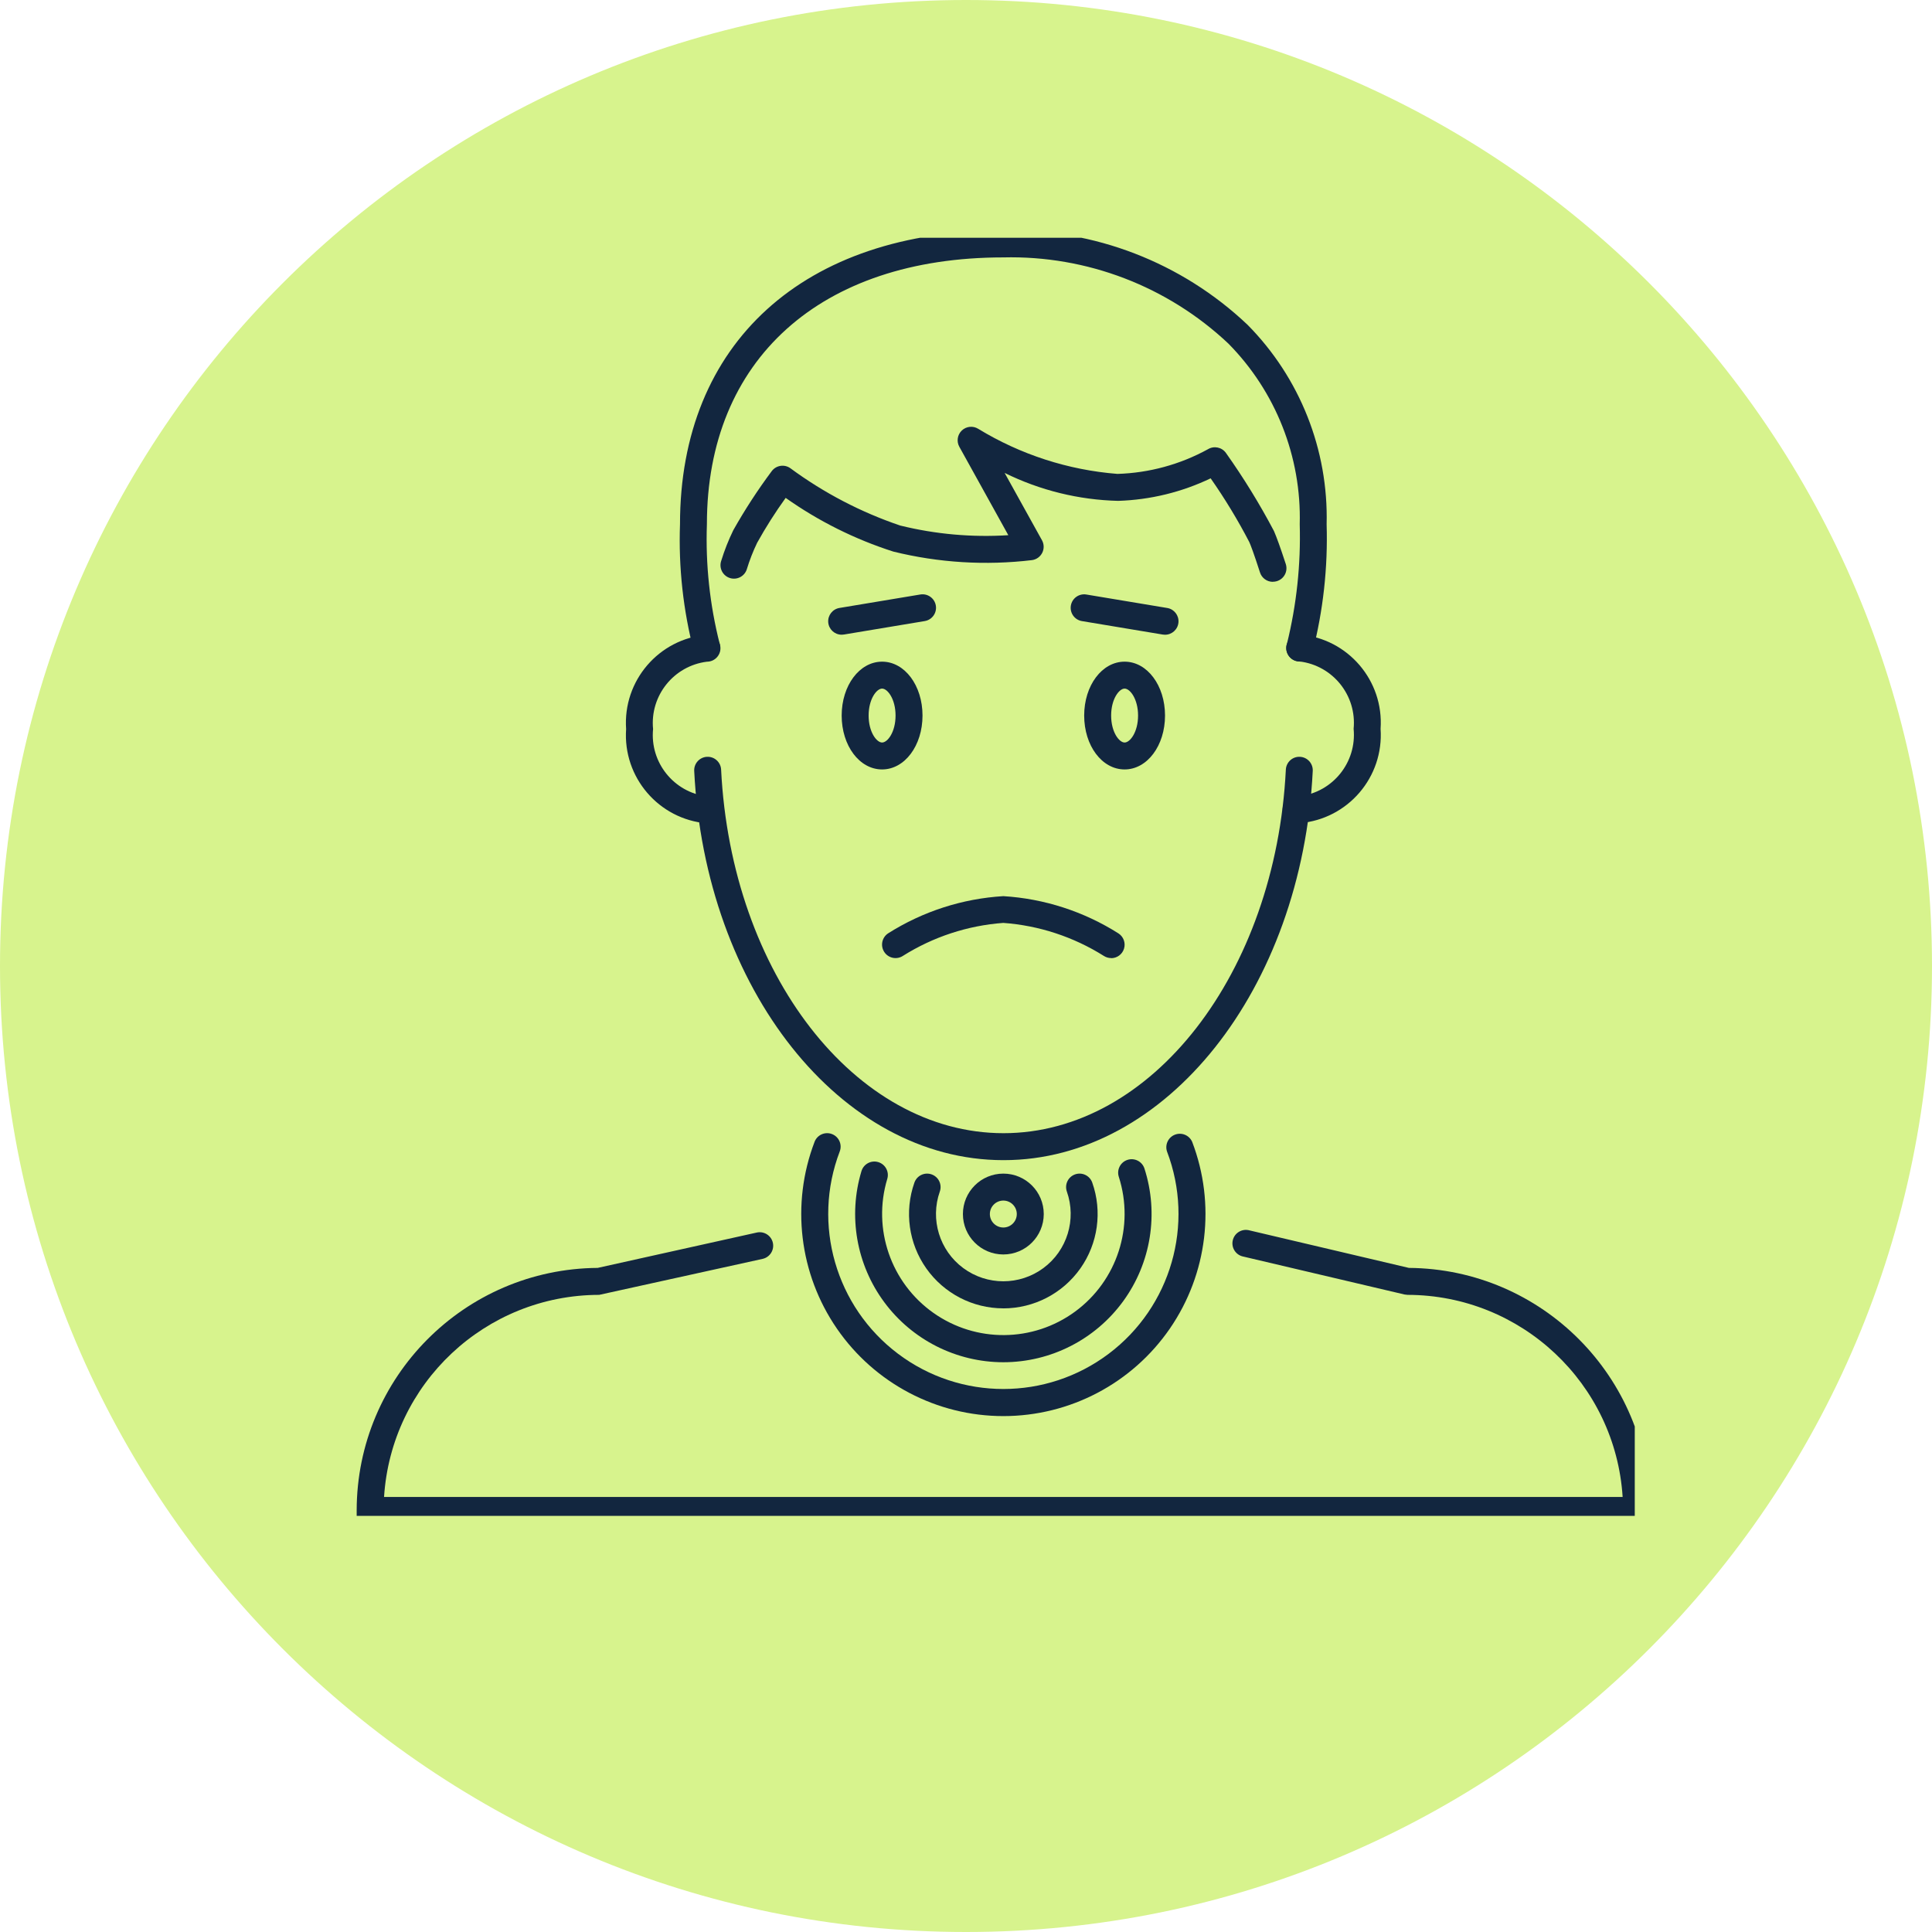
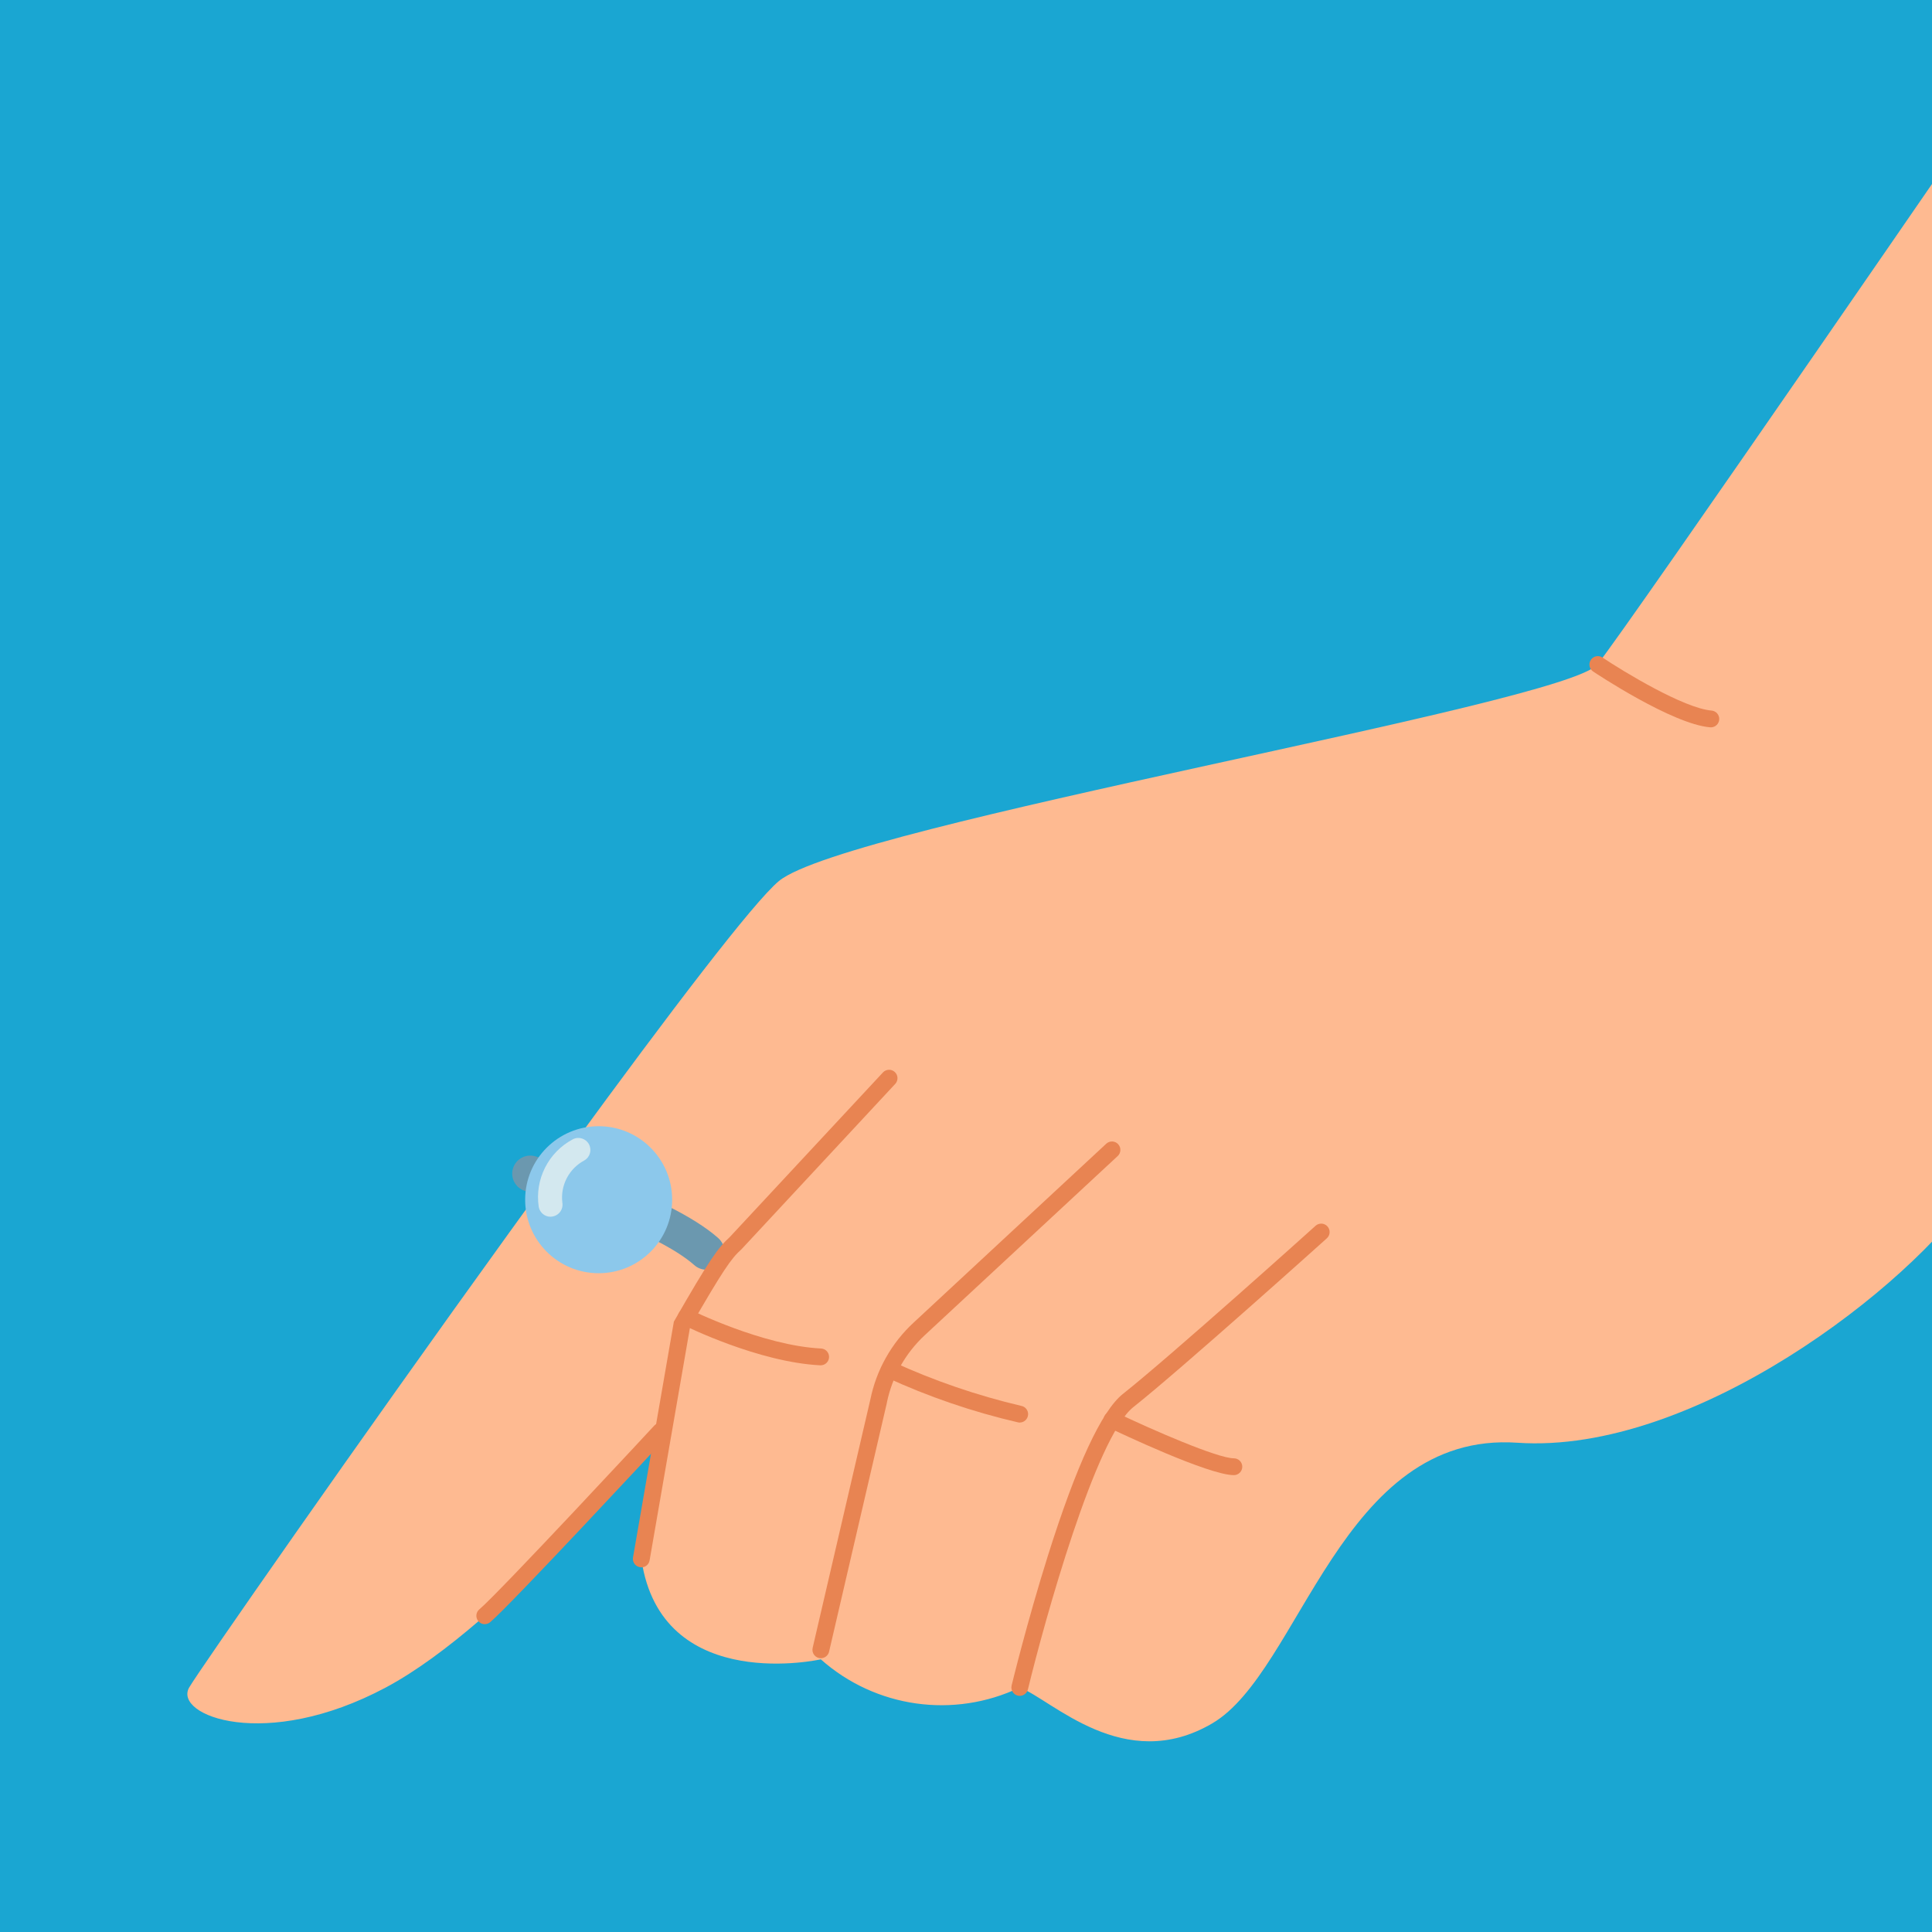
- <svg xmlns="http://www.w3.org/2000/svg" width="65" height="65" viewBox="0 0 65 65">
+ <svg xmlns="http://www.w3.org/2000/svg" id="Grupo_1103547" data-name="Grupo 1103547" width="122.932" height="122.932" viewBox="0 0 122.932 122.932">
  <defs>
    <clipPath id="clip-path">
-       <rect id="Rectángulo_402694" data-name="Rectángulo 402694" width="43" height="43" fill="#12263f" />
+       <rect id="Rectángulo_403527" data-name="Rectángulo 403527" width="122.932" height="122.932" fill="none" />
+     </clipPath>
+     <clipPath id="clip-path-2">
+       <path id="Trazado_884103" data-name="Trazado 884103" d="M0-.348,118.846-10.594,137.732-.348V97.8H0Z" transform="translate(0 10.594)" fill="none" />
    </clipPath>
  </defs>
-   <g id="Grupo_1101573" data-name="Grupo 1101573" transform="translate(-198.051 -4448)">
-     <path id="Trazado_882298" data-name="Trazado 882298" d="M32.5,0A32.5,32.5,0,1,1,0,32.5,32.5,32.5,0,0,1,32.5,0Z" transform="translate(198.051 4448)" fill="#d7f38d" />
-     <g id="Grupo_1101566" data-name="Grupo 1101566" transform="translate(210.051 4455.73)">
-       <g id="Grupo_1101565" data-name="Grupo 1101565" transform="translate(0 0.27)" clip-path="url(#clip-path)">
-         <path id="Trazado_881029" data-name="Trazado 881029" d="M46.705,51.483a.45.45,0,0,1-.246-.073A7.358,7.358,0,0,0,43.079,50.3,7.353,7.353,0,0,0,39.7,51.41a.453.453,0,0,1-.495-.76A8.171,8.171,0,0,1,43.079,49.4a8.167,8.167,0,0,1,3.874,1.254.453.453,0,0,1-.248.833" transform="translate(-21.323 -27.25)" fill="#12263f" />
-         <path id="Trazado_881030" data-name="Trazado 881030" d="M55.36,35.626c-.762,0-1.36-.8-1.36-1.813S54.6,32,55.36,32s1.36.8,1.36,1.813-.6,1.813-1.36,1.813m0-2.72c-.185,0-.453.353-.453.907s.268.907.453.907.453-.353.453-.907-.268-.907-.453-.907" transform="translate(-29.524 -17.739)" fill="#12263f" />
-         <path id="Trazado_881031" data-name="Trazado 881031" d="M37.36,35.626c-.762,0-1.36-.8-1.36-1.813S36.6,32,37.36,32s1.36.8,1.36,1.813-.6,1.813-1.36,1.813m0-2.72c-.185,0-.453.353-.453.907s.268.907.453.907.453-.353.453-.907-.268-.907-.453-.907" transform="translate(-19.683 -17.739)" fill="#12263f" />
-         <path id="Trazado_881032" data-name="Trazado 881032" d="M35.453,28.359a.453.453,0,0,1-.074-.9l2.72-.453a.453.453,0,0,1,.15.894l-2.72.453a.429.429,0,0,1-.075.006" transform="translate(-19.136 -15.005)" fill="#12263f" />
-         <path id="Trazado_881033" data-name="Trazado 881033" d="M56.173,28.36a.429.429,0,0,1-.075-.006l-2.72-.453a.453.453,0,0,1,.15-.894l2.72.453a.453.453,0,0,1-.074.9" transform="translate(-28.978 -15.005)" fill="#12263f" />
-         <path id="Trazado_881034" data-name="Trazado 881034" d="M43.512,84.063H0V83.61a8.168,8.168,0,0,1,8.108-8.159l5.351-1.189a.453.453,0,0,1,.2.885l-5.5,1.211a7.262,7.262,0,0,0-7.238,6.8H42.592a7.262,7.262,0,0,0-7.238-6.8l-.1-.012L29.8,75.063A.453.453,0,0,1,30,74.18l5.4,1.271a8.168,8.168,0,0,1,8.105,8.159Z" transform="translate(0 -40.794)" fill="#12263f" />
-         <path id="Trazado_881035" data-name="Trazado 881035" d="M69.307,36.346c-.047,0-.094,0-.141-.007a.469.469,0,0,1-.433-.488.44.44,0,0,1,.467-.419l.04,0c.022,0,.044,0,.067,0a2.08,2.08,0,0,0,1.813-2.266,2.08,2.08,0,0,0-1.813-2.266.453.453,0,1,1,0-.907,2.976,2.976,0,0,1,2.72,3.173,2.976,2.976,0,0,1-2.72,3.173" transform="translate(-37.579 -16.645)" fill="#12263f" />
-         <path id="Trazado_881036" data-name="Trazado 881036" d="M22.72,36.346A2.976,2.976,0,0,1,20,33.173,2.976,2.976,0,0,1,22.72,30a.453.453,0,1,1,0,.907,2.08,2.08,0,0,0-1.813,2.266,2.08,2.08,0,0,0,1.813,2.266.453.453,0,0,1,0,.907" transform="translate(-10.935 -16.645)" fill="#12263f" />
-         <path id="Trazado_881037" data-name="Trazado 881037" d="M35.453,52.631c-5.467,0-10.036-5.752-10.4-13.095a.453.453,0,0,1,.905-.045c.341,6.86,4.512,12.233,9.5,12.233s9.155-5.373,9.5-12.233a.453.453,0,0,1,.905.045c-.365,7.343-4.934,13.095-10.4,13.095" transform="translate(-13.697 -21.599)" fill="#12263f" />
-         <path id="Trazado_881038" data-name="Trazado 881038" d="M44.85,14.5a.471.471,0,0,1-.142-.023.453.453,0,0,1-.288-.573,15.019,15.019,0,0,0,.43-4.022,8.337,8.337,0,0,0-2.4-6.078,10.661,10.661,0,0,0-7.573-2.9c-6.151,0-9.972,3.439-9.972,8.975a14.3,14.3,0,0,0,.431,4.029.454.454,0,0,1-.863.279A14.94,14.94,0,0,1,24,9.882C24,3.787,28.168,0,34.878,0a11.572,11.572,0,0,1,8.215,3.17,9.216,9.216,0,0,1,2.662,6.715,15.46,15.46,0,0,1-.476,4.308.454.454,0,0,1-.43.311" transform="translate(-13.122 -0.244)" fill="#12263f" />
-         <path id="Trazado_881039" data-name="Trazado 881039" d="M45.584,19.784a.454.454,0,0,1-.431-.315c-.207-.642-.31-.911-.36-1.023a19.047,19.047,0,0,0-1.3-2.144,7.775,7.775,0,0,1-3.111.758,9.131,9.131,0,0,1-3.82-.94l1.256,2.265a.453.453,0,0,1-.332.668,13.026,13.026,0,0,1-4.667-.286,13.275,13.275,0,0,1-3.624-1.807,15.188,15.188,0,0,0-.96,1.511,6.269,6.269,0,0,0-.349.895.453.453,0,0,1-.861-.284,7.215,7.215,0,0,1,.407-1.033,18.592,18.592,0,0,1,1.294-1.989.454.454,0,0,1,.634-.093,13.559,13.559,0,0,0,3.691,1.924,12.024,12.024,0,0,0,3.635.324l-1.648-2.974a.453.453,0,0,1,.635-.605,10.6,10.6,0,0,0,4.684,1.517,6.755,6.755,0,0,0,3.043-.829.454.454,0,0,1,.609.126,23.571,23.571,0,0,1,1.613,2.623c.088.2.218.561.4,1.116a.454.454,0,0,1-.431.592" transform="translate(-14.762 -8.209)" fill="#12263f" />
-         <path id="Trazado_881040" data-name="Trazado 881040" d="M46.36,72.72a1.36,1.36,0,1,1,1.36-1.36,1.361,1.361,0,0,1-1.36,1.36m0-1.813a.453.453,0,1,0,.453.453.454.454,0,0,0-.453-.453" transform="translate(-24.604 -38.515)" fill="#12263f" />
-         <path id="Trazado_881041" data-name="Trazado 881041" d="M44.173,74.532a3.174,3.174,0,0,1-2.992-4.23.453.453,0,0,1,.855.3,2.266,2.266,0,1,0,4.274,0,.453.453,0,1,1,.855-.3,3.175,3.175,0,0,1-2.992,4.231" transform="translate(-22.417 -38.514)" fill="#12263f" />
-         <path id="Trazado_881042" data-name="Trazado 881042" d="M41.986,75.761a4.989,4.989,0,0,1-4.773-6.43.453.453,0,0,1,.868.262,4.079,4.079,0,1,0,7.79-.07.453.453,0,1,1,.863-.278,4.989,4.989,0,0,1-4.746,6.516" transform="translate(-20.23 -37.93)" fill="#12263f" />
-         <path id="Trazado_881043" data-name="Trazado 881043" d="M39.8,76.518a6.8,6.8,0,0,1-6.352-9.227.453.453,0,0,1,.847.323,5.892,5.892,0,1,0,11.01,0,.454.454,0,0,1,.847-.324A6.8,6.8,0,0,1,39.8,76.518" transform="translate(-18.043 -36.875)" fill="#12263f" />
+   <g id="Grupo_1101867" data-name="Grupo 1101867">
+     <g id="Grupo_1101865" data-name="Grupo 1101865">
+       <g id="Grupo_1101864" data-name="Grupo 1101864" clip-path="url(#clip-path)">
+         <rect id="Rectángulo_403526" data-name="Rectángulo 403526" width="122.932" height="122.932" fill="#1aa6d2" />
+         <g id="Grupo_1103553" data-name="Grupo 1103553" transform="translate(21.921 5.997)">
+           <g id="Enmascarar_grupo_1099698" data-name="Enmascarar grupo 1099698" transform="translate(-10 -3.591)" clip-path="url(#clip-path-2)">
+             <path id="Trazado_884091" data-name="Trazado 884091" d="M137.732,10.955c-4.219,12.616-19.914,45.7-24,51.828S95.858,79.633,84.626,78.867,70.839,93.42,65.221,96.721s-10.21-1.513-12.255-2.279A11.559,11.559,0,0,1,40.308,92.65s-9.813,2.2-11.345-5.937c-.438-2.327,1.147-8.578,1.147-8.578S20.287,90.356,12.627,94.442-.9,96.227.116,94.442c.567-.992,10.738-15.606,20.416-29.014,1.314-1.823,2.62-3.623,3.891-5.362,6.223-8.521,11.619-15.621,13.224-16.943C41.99,39.547,87.69,31.888,89.731,29.337S116.126-8.656,116.126-8.656Z" transform="translate(-0.001 10.527)" fill="#feba91" />
+             <path id="Trazado_884092" data-name="Trazado 884092" d="M331.588,948.1a1.144,1.144,0,0,1-.762-.289c-2.318-2.055-8.559-4.1-10.768-4.721a1.149,1.149,0,0,1,.618-2.213c.345.1,8.489,2.391,11.675,5.215a1.149,1.149,0,0,1-.763,2.009" transform="translate(-298.566 -869.716)" fill="#6b98af" />
+             <path id="Trazado_884093" data-name="Trazado 884093" d="M341.579,916.768a4.677,4.677,0,1,1-4.677-4.677,4.677,4.677,0,0,1,4.677,4.677" transform="translate(-310.731 -842.837)" fill="#8cc8eb" />
+             <path id="Trazado_884094" data-name="Trazado 884094" d="M345.376,928.486a.766.766,0,0,1-.752-.627,4.173,4.173,0,0,1,2.181-4.308.766.766,0,0,1,.721,1.351,2.678,2.678,0,0,0-1.4,2.68.766.766,0,0,1-.754.9" transform="translate(-322.266 -853.471)" fill="#d3e8ef" />
+             <path id="Trazado_884095" data-name="Trazado 884095" d="M438.714,887.949a.535.535,0,0,1-.528-.626l2.6-15.005.047-.082c2.2-3.833,2.766-4.629,3.5-5.29l9.77-10.5a.535.535,0,0,1,.783.728l-9.8,10.54-.018.016c-.629.562-1.164,1.324-3.257,4.961l-2.57,14.819a.535.535,0,0,1-.526.444" transform="translate(-409.829 -790.628)" fill="#e88452" />
+             <path id="Trazado_884096" data-name="Trazado 884096" d="M615.291,959.922a.535.535,0,0,1-.521-.656l3.675-15.82a9.133,9.133,0,0,1,2.745-4.875l12.268-11.392a.535.535,0,0,1,.728.784l-12.268,11.392a8.07,8.07,0,0,0-2.427,4.313l0,.013-3.676,15.826a.535.535,0,0,1-.521.414" transform="translate(-574.983 -856.816)" fill="#e88452" />
+             <path id="Trazado_884097" data-name="Trazado 884097" d="M810.956,1038.061a.535.535,0,0,1-.52-.661c.01-.04.977-4.024,2.307-8.253,1.812-5.758,3.418-9.222,4.774-10.3,3.016-2.387,12.168-10.613,12.26-10.7a.535.535,0,0,1,.715.8c-.092.083-9.27,8.331-12.312,10.74-2.395,1.9-5.652,13.608-6.706,17.961a.535.535,0,0,1-.519.409" transform="translate(-757.989 -932.558)" fill="#e88452" />
+             <path id="Trazado_884098" data-name="Trazado 884098" d="M491.5,1095.112h-.027c-3.945-.195-8.58-2.494-8.776-2.592a.535.535,0,0,1,.479-.957c.046.023,4.632,2.3,8.35,2.48a.535.535,0,0,1-.026,1.069" transform="translate(-451.197 -1010.644)" fill="#e88452" />
+             <path id="Trazado_884099" data-name="Trazado 884099" d="M690.986,1146.9a.526.526,0,0,1-.083-.006,43.4,43.4,0,0,1-8.438-2.885.535.535,0,0,1,.442-.974,43.331,43.331,0,0,0,8.159,2.8.535.535,0,0,1-.081,1.063" transform="translate(-638.018 -1058.789)" fill="#e88452" />
+             <path id="Trazado_884100" data-name="Trazado 884100" d="M909.472,1196.743c-1.607,0-7.334-2.72-7.982-3.031a.535.535,0,1,1,.462-.965c2.362,1.131,6.492,2.926,7.519,2.926a.535.535,0,1,1,0,1.07" transform="translate(-842.882 -1105.287)" fill="#e88452" />
+             <path id="Trazado_884101" data-name="Trazado 884101" d="M1386.419,454.092l-.045,0c-2.408-.2-7.257-3.424-7.462-3.562a.535.535,0,0,1,.594-.889c1.335.892,5.186,3.238,6.957,3.385a.535.535,0,0,1-.044,1.068" transform="translate(-1289.478 -410.219)" fill="#e88452" />
+             <path id="Trazado_884102" data-name="Trazado 884102" d="M284.787,1216.614a.535.535,0,0,1-.346-.943c1.3-1.1,11.04-11.593,11.138-11.7a.535.535,0,0,1,.784.728c-.4.434-9.884,10.644-11.23,11.786a.532.532,0,0,1-.346.127" transform="translate(-265.862 -1115.674)" fill="#e88452" />
+           </g>
+         </g>
      </g>
    </g>
  </g>
</svg>
